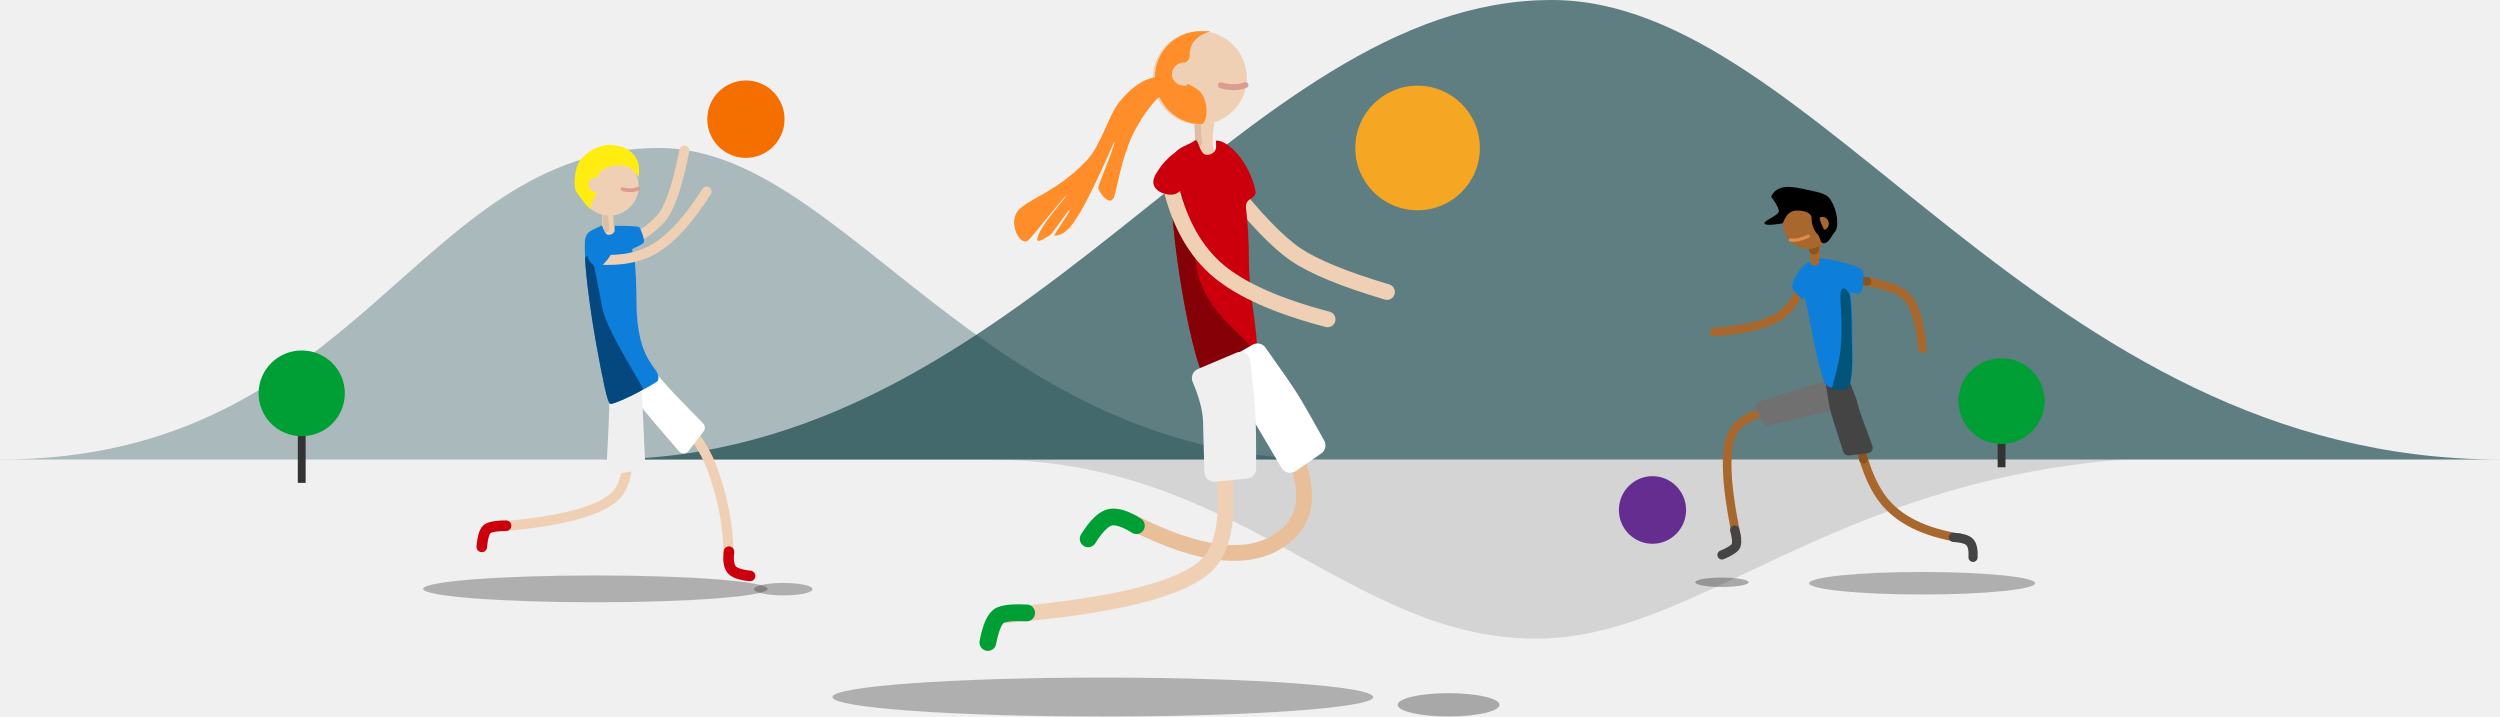
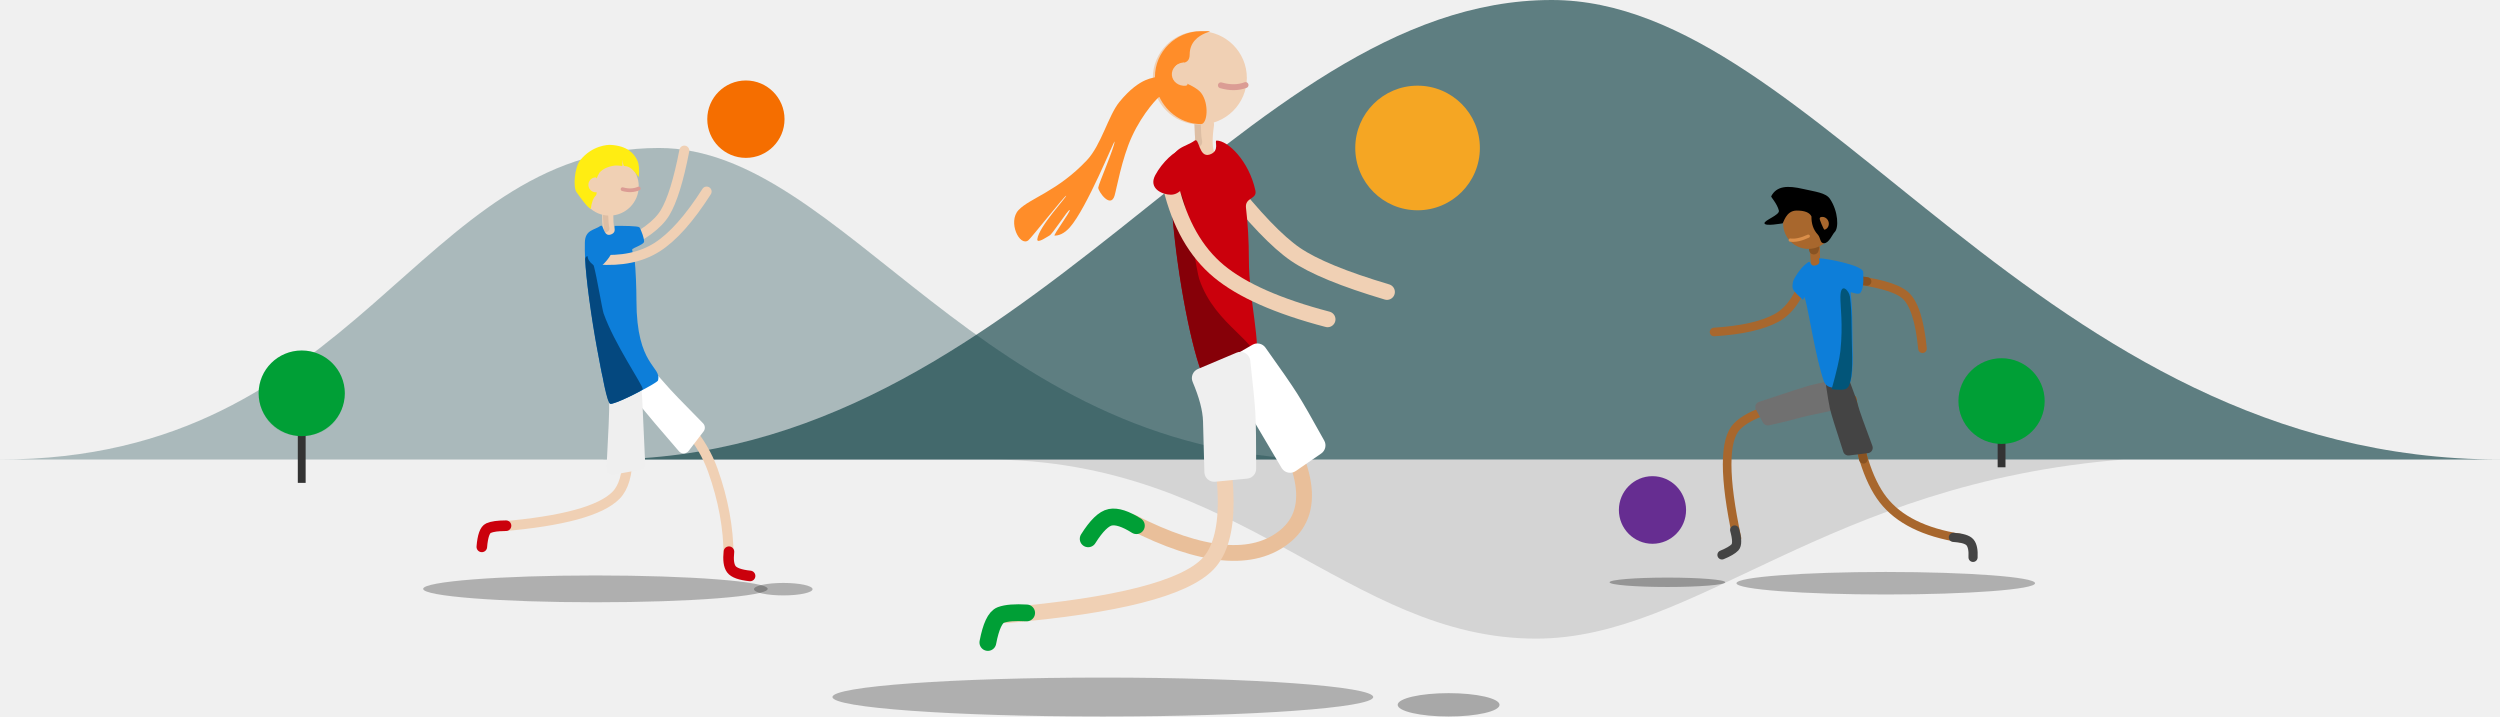
<svg xmlns="http://www.w3.org/2000/svg" width="963px" height="276px" viewBox="0 0 963 276" version="1.1">
  <g id="Landing-page" stroke="none" stroke-width="1" fill="none" fill-rule="evenodd">
    <g id="1024---Desktop---SportySpots-home" transform="translate(-30, -288)">
      <g id="Section-1" transform="translate(0, 64)">
        <g id="Illustration-Wizard-1" transform="translate(30, 224)">
          <path d="M0,177 C138.865,177 159.997,57 253.836,57 C325.159,57 377.351,174 507.16,177 L0,177 Z" id="Mountain-2" fill-opacity="0.4" fill="#00353A" opacity="0.72" />
          <path d="M380.37,246 C478.045,246 519.34,177 591.687,177 C653.185,177 703.382,237 818.097,246 L380.37,246 Z" id="Mountain-Shadow" fill="#000000" opacity="0.12" transform="translate(599.2335, 211.5) scale(1, -1) translate(-599.2335, -211.5) " />
          <path d="M232.448,177 C395.464,177 476.98,-8.15805756e-14 597.724,-8.52651283e-14 C700.364,-8.52651283e-14 784.89,177 963,177 L232.448,177 Z" id="Mountain" fill-opacity="0.84" fill="#00353A" opacity="0.72" />
          <g id="Tree-1" transform="translate(754.4013, 138)">
            <rect id="Rectangle-3" fill="#333333" x="15.094" y="30" width="3.019" height="12" />
            <ellipse id="Oval-3" fill="#009F36" cx="16.603" cy="16.5" rx="16.603" ry="16.5" />
            <ellipse id="Oval-3-Copy-2" fill="#009F36" opacity="0.16" cx="16.5" cy="16.397" rx="16.5" ry="16.397" />
          </g>
          <g id="Tree-1" transform="translate(99.62069, 135)">
            <rect id="Rectangle-3" fill="#333333" x="15.094" y="30" width="3.019" height="21" />
            <ellipse id="Oval-3" fill="#009F36" cx="16.603" cy="16.5" rx="16.603" ry="16.5" />
            <path d="M16.603,33 C25.773,33 33.207,27 33.207,15 C27.169,27 6.038,27 0,15 C0,27 7.434,33 16.603,33 Z" id="Oval-3-Copy" fill="#009F36" opacity="0.16" />
          </g>
          <g id="boybasketball" transform="translate(448.8, 144) scale(-1, 1) translate(-448.8, -144) translate(319.8, 12)">
            <path d="M89.726,44.659 C87.774,62.323 85.116,74.999 81.752,82.688 C78.388,90.377 70.983,100.701 59.538,113.659" id="Line-Copy-2" stroke="#F0D0B4" stroke-width="6.083" stroke-linecap="round" transform="translate(74.54081, 79.15453) rotate(32) translate(-74.54081, -79.15453) " />
            <g id="Legs-Copy" transform="translate(75.47022, 138)" stroke-linecap="round" stroke-width="6.083">
              <path d="M18.536,0 C-1.476,27.306 -5.284,46.111 7.113,56.414 C19.509,66.717 39.276,64.932 66.414,51.06" id="Line-Copy" stroke="#E9BF9A" />
              <path d="M37.039,0 C27.904,35.312 27.904,57.716 37.039,67.211 C46.174,76.707 72.066,83.303 114.715,87" id="Line" stroke="#F0D0B4" />
            </g>
            <g id="Shoes-Copy" transform="translate(138.8464, 180)" stroke="#009F36" stroke-linecap="round" stroke-width="6.463">
              <path d="M55.844,57.816 C51.915,55.581 49.275,53.548 47.924,51.718 C46.573,49.887 47.101,46.023 49.508,40.127" id="Line-Copy-4" transform="translate(51.69553, 49.1266) scale(-1, -1) rotate(-33) translate(-51.69553, -49.1266) " />
              <path d="M15.466,20.914 C10.88,19.093 8.041,17.024 6.949,14.708 C5.857,12.392 6.425,8.461 8.652,2.914" id="Line-Copy-7" transform="translate(10.99827, 12.07171) rotate(126) translate(-10.99827, -12.07171) " />
            </g>
            <g id="Ball-Copy" transform="translate(7.056426, 21)" fill="#F5A623">
              <circle id="Oval-10" cx="24.696" cy="24" r="24" />
            </g>
            <g id="Shadows-Copy" transform="translate(0, 249)" fill="#000000" fill-opacity="0.3">
              <ellipse id="Oval-6" opacity="0.9" cx="152.989" cy="7.5" rx="104.149" ry="7.5" />
              <ellipse id="Ovalshadow1" cx="19.795" cy="10.5" rx="19.622" ry="4.5" />
            </g>
            <g id="Head-Copy" transform="translate(96.58307, 0)">
              <path d="M12.299,36.04 C19.688,44.817 20.295,49.817 14.118,51.04" id="Line-Copy-3" stroke="#F0D0B4" stroke-width="6.843" stroke-linecap="round" transform="translate(14.73159, 44.20842) rotate(32) translate(-14.73159, -44.20842) " />
              <path d="M20.308,45 C20.787,45 21.32,34.864 21.099,34.091 C21.004,33.756 20.347,33.597 19.967,33.422 C19.471,33.193 19.223,33 19.049,33 C18.57,33 18.668,39.626 18.351,41.183 C18.212,41.866 18.049,42.671 18.18,43.155 C18.532,44.464 20.033,45 20.308,45 Z" id="Oval-7" fill="#DDBEA4" />
              <ellipse id="Oval-2" fill="#F0D0B4" cx="19.042" cy="18" rx="18.113" ry="18" />
              <path d="M18.561,35.8 C25.659,35.8 31.785,31.427 34.634,25.318 C34.746,25.079 40.93,31.223 45.257,40.704 C49.124,49.178 51.142,60.928 51.886,63.368 C53.463,68.538 58.269,61.613 58.173,60.258 C58.076,58.903 51.886,44.713 51.886,42.555 C51.886,41.553 62.551,68.227 69.161,75.624 C71.358,78.083 73.437,78.762 74.993,78.76 C75.7,78.759 68.596,69.178 69.161,68.89 C69.772,68.578 75.869,78.41 77.017,78.76 C77.304,78.847 81.855,82.13 81.645,80.16 C81.127,75.304 70.182,63.765 70.522,63.368 C70.82,63.019 84.04,79.761 85.111,80.576 C88.478,83.139 93.14,73.434 88.849,68.89 C84.558,64.346 73.888,61.738 62.567,49.748 C56.976,43.826 54.299,32.504 50.022,27.274 C41.84,17.267 36.337,18.248 36.337,17.679 C36.337,7.924 28.379,0.016 18.561,0.016 C8.744,0.016 22.951,-0.78 22.951,8.975 C22.951,14.296 28.912,10.649 28.715,15.209 C28.675,16.121 27.067,18.937 25.435,19.569 C23.883,20.17 19.955,21.946 18.561,23.768 C15.316,28.011 16.189,35.8 18.561,35.8 Z" id="Oval-2-Copy-2" fill="#FF8D29" />
              <path d="M29.175,21.223 C29.434,21.223 29.668,21.141 29.877,20.993 C30.086,20.845 30.692,13.123 29.943,12.691 C29.194,12.258 29.38,12.223 29.175,12.223 C26.466,12.223 24.269,14.238 24.269,16.723 C24.269,19.208 26.466,21.223 29.175,21.223 Z" id="Oval-2-Copy" fill="#F0D0B4" transform="translate(27.04334, 16.784) scale(-1, 1) rotate(-5) translate(-27.04334, -16.784) " />
              <path d="M7.431,16.402 C7.313,20.004 6.306,23.004 4.412,25.402" id="Line-Copy-6" stroke="#DB9C94" stroke-width="2.281" stroke-linecap="round" transform="translate(6.11181, 21.03939) rotate(72) translate(-6.11181, -21.03939) " />
            </g>
            <g id="T-shirt-Copy" transform="translate(90.5737, 42)">
              <path d="M21.288,93 C22.79,92.572 24.139,90.519 25.337,86.839 C29.913,72.782 35.083,43.225 36.054,20.462 C36.208,16.873 36.256,13.454 36.182,10.29 C36,2.541 30.705,2.853 27.032,0.146 C25.245,-1.171 25.488,6.903 21.288,5.541 C17.089,4.18 19.647,0.146 18.566,0.146 C14.266,0.146 6.138,7.932 3.646,19.392 C2.895,22.843 7.754,21.955 7.271,26.066 C6.556,32.149 6.159,38.858 6.159,45.907 C6.159,62.009 1.309,77.968 3.646,86.839 C3.94,87.957 9.821,90.01 21.288,93 Z" id="Oval" fill="#CB000C" />
              <path d="M21.183,93 C22.711,92.569 24.085,90.498 25.304,86.789 C29.962,72.618 35.225,42.822 36.214,19.875 C36.302,17.844 33.265,15.518 31.001,24.376 C29.232,31.298 26.142,50.914 25.304,53.418 C19.054,72.089 0.843,77.847 3.222,86.789 C3.522,87.916 9.509,89.986 21.183,93 Z" id="Oval-Copy-2" fill="#860008" />
            </g>
            <g id="Arms-Copy" transform="translate(66.41379, 60)" stroke="#F0D0B4" stroke-linecap="round" stroke-width="6.083">
              <path d="M60.376,0 C56.908,14.288 50.746,25.111 41.889,32.47 C33.032,39.828 19.069,46.005 2.22044605e-16,51" id="Line-Copy-5" />
            </g>
            <path d="M88.485,119.597 L97.693,121.729 C99.598,122.17 100.858,123.984 100.606,125.923 C99.287,136.067 98.244,143.165 97.479,147.218 C96.716,151.255 95.136,158.045 92.739,167.588 C92.263,169.485 90.425,170.711 88.491,170.422 L76.699,168.663 C74.623,168.353 73.191,166.418 73.501,164.342 C73.514,164.255 73.529,164.168 73.548,164.083 C75.413,155.639 76.786,149.397 77.666,145.358 C78.388,142.047 78.45,137.876 77.854,132.845 C77.79,132.306 79.97,128.458 84.394,121.301 C85.251,119.914 86.897,119.229 88.485,119.597 Z" id="Rectangle-Copy-2" fill="#FFFFFF" transform="translate(87.20616, 144.9185) scale(-1, 1) rotate(-43) translate(-87.20616, -144.9185) " />
            <path d="M98.179,127.903 L114.168,125.4 C116.243,125.075 118.187,126.494 118.512,128.568 C118.568,128.927 118.573,129.293 118.525,129.653 C117.27,139.168 116.27,145.886 115.525,149.807 C114.741,153.933 113.116,160.879 110.65,170.646 C110.172,172.539 108.337,173.762 106.406,173.476 L94.141,171.655 C92.064,171.346 90.63,169.413 90.939,167.336 C90.952,167.247 90.968,167.158 90.988,167.07 C92.907,158.427 94.319,152.04 95.223,147.911 C96.098,143.918 96.027,138.697 95.011,132.25 C94.684,130.176 96.101,128.23 98.175,127.903 C98.176,127.903 98.177,127.903 98.179,127.903 Z" id="Rectangle-Copy" fill="#EFEFEF" transform="translate(104.8021, 149.1442) scale(-1, 1) rotate(-14) translate(-104.8021, -149.1442) " />
            <path d="M126.771,63 C130.106,63 135.512,60.598 132.809,55.5 C130.106,50.402 125.02,45.843 122.877,45.843 C120.733,45.843 120.733,51.358 120.733,55.5 C120.733,59.642 123.437,63 126.771,63 Z" id="Oval-5" fill="#CB000C" />
          </g>
          <g id="girlvolleyball" transform="translate(620, 72)">
            <g id="Legs" transform="translate(89.36858, 108.6875) scale(-1, 1) translate(-89.36858, -108.6875) translate(43.58026, 81.75569)" stroke-linecap="round" stroke-width="3.318">
              <path d="M52.481,0 C69.834,1.852 81.034,5.353 86.08,10.505 C91.127,15.657 91.127,30.001 86.08,53.539" id="Line" stroke="#A8672D" />
              <path d="M41.697,0 C39.693,18.206 35.712,31.134 29.754,38.784 C23.796,46.434 13.878,51.352 -5.78009862e-15,53.539" id="Line-Copy" stroke="#A8672D" />
              <path d="M41.697,0 C39.482,12.659 38.044,20.377 37.384,23.152" id="Line-Copy-8" stroke="#895322" />
            </g>
            <g id="Shoes" transform="translate(92.81174, 138.0079) scale(-1, 1) translate(-92.81174, -138.0079) translate(43.27739, 131.6773)" stroke="#444444" stroke-linecap="round" stroke-width="3.525">
              <path d="M98.45,10.423 C96.164,9.143 94.628,7.979 93.841,6.931 C93.055,5.882 93.362,3.67 94.763,0.294" id="Line-Copy-4" transform="translate(95.93352, 5.358136) rotate(-7) translate(-95.93352, -5.358136) " />
              <path d="M8.374,11.671 C5.825,10.646 4.248,9.482 3.641,8.178 C3.034,6.875 3.35,4.663 4.588,1.541" id="Line-Copy-7" transform="translate(5.857753, 6.605821) rotate(65) translate(-5.857753, -6.605821) " />
            </g>
            <g id="Arms" transform="translate(83.8371, 48.11286) scale(-1, 1) translate(-83.8371, -48.11286) translate(39.70649, 22.7903)" stroke-linecap="round" stroke-width="3.318">
              <g id="Group" transform="translate(21.07339, 25.33797) rotate(-6) translate(-21.07339, -25.33797) translate(2.160275, 3.632923)">
                <path d="M28.469,2.707 C17.938,9.245 11.761,14.603 9.939,18.778 C8.117,22.954 9.118,30.138 12.943,40.331" id="Line-Copy-2" stroke="#A8672D" transform="translate(18.76291, 21.51876) rotate(32) translate(-18.76291, -21.51876) " />
                <path d="M36.45,8.268 C32.379,10.828 29.743,12.516 28.542,13.333" id="Line-Copy-9" stroke="#895322" transform="translate(32.49625, 10.80039) rotate(32) translate(-32.49625, -10.80039) " />
              </g>
              <path d="M85.026,5.214 C84.293,15.368 81.534,22.421 76.748,26.373 C71.962,30.325 64.417,33.643 54.112,36.325" id="Line-Copy-5" stroke="#A8672D" transform="translate(69.569, 20.76987) scale(-1, 1) rotate(11) translate(-69.569, -20.76987) " />
            </g>
            <g id="Ball" transform="translate(16.30782, 124.5859) scale(-1, 1) translate(-16.30782, -124.5859) translate(3.139941, 111.4193)" fill="#662D91">
              <ellipse id="Oval-4" cx="12.941" cy="13.023" rx="12.941" ry="13.023" />
            </g>
            <g id="Shadows" transform="translate(81.95685, 152.8397) scale(-1, 1) translate(-81.95685, -152.8397) translate(0, 148.3178)" fill="#000000" fill-opacity="0.3">
-               <ellipse id="Oval-6" opacity="0.9" cx="43.514" cy="4.341" rx="43.514" ry="4.341" />
-               <ellipse id="Ovalshadow2" cx="120.627" cy="3.979" rx="10.287" ry="1.809" />
+               <ellipse id="Oval-6" opacity="0.9" cx="57.514" cy="4.341" rx="57.514" ry="4.341" />
+               <ellipse id="Ovalshadow2" cx="141.627" cy="3.979" rx="22.287" ry="1.809" />
            </g>
            <g id="Pense" transform="translate(78.92805, 88.33503) scale(-1, 1) translate(-78.92805, -88.33503) translate(54.68717, 73.07367)">
              <path d="M29.803,-4.477 L37.263,-5.503 C38.397,-5.659 39.443,-4.866 39.599,-3.732 C39.626,-3.535 39.625,-3.335 39.595,-3.138 C39.048,0.471 38.608,3.045 38.275,4.583 C37.89,6.363 36.15,12.855 33.055,24.058 C32.75,25.162 31.608,25.809 30.504,25.504 C30.39,25.473 30.279,25.432 30.172,25.381 L24.986,22.934 C24.146,22.537 23.672,21.631 23.826,20.715 C24.772,15.084 25.47,11.364 25.921,9.556 C26.376,7.73 27.08,3.634 28.034,-2.73 C28.171,-3.641 28.891,-4.352 29.803,-4.477 Z" id="Rectangle-Copy" fill="#707070" transform="translate(31.78522, 10.27587) rotate(-87) translate(-31.78522, -10.27587) " />
              <path d="M13.314,0.078 L18.228,1.393 C19.247,1.665 19.899,2.66 19.743,3.703 C19.136,7.75 18.654,10.597 18.297,12.245 C17.91,14.031 16.189,19.6 13.134,28.954 C12.827,29.896 11.895,30.489 10.911,30.369 L3.611,29.474 C2.474,29.335 1.666,28.301 1.805,27.164 C1.825,27 1.864,26.839 1.923,26.685 C5.156,18.103 6.995,12.919 7.442,11.131 C7.878,9.384 9.012,6.12 10.842,1.339 C11.221,0.348 12.288,-0.197 13.314,0.078 Z" id="Rectangle" fill="#444444" />
            </g>
            <g id="Head" transform="translate(73.29821, 17.18316) scale(-1, 1) translate(-73.29821, -17.18316) translate(58.88821, 0)">
              <path d="M5.995,23.983 C9.514,29.063 9.803,31.957 6.861,32.665" id="Line-Copy-3" stroke="#A8672D" stroke-width="3.732" stroke-linecap="round" transform="translate(7.432919, 28.32369) rotate(32) translate(-7.432919, -28.32369) " />
              <path d="M8.91,23.67 C8.313,23.068 8.427,23.182 9.253,24.014" id="Line-Copy-10" stroke="#895322" stroke-width="3.732" stroke-linecap="round" transform="translate(8.893661, 23.65224) rotate(32) translate(-8.893661, -23.65224) " />
              <ellipse id="Oval-2" fill="#A8672D" cx="11.143" cy="14.108" rx="9.705" ry="9.767" />
              <path d="M9.933,11.365 C10.654,9.858 12.545,9.105 15.607,9.105 C19.898,9.105 20.66,14.048 21.113,14.048 C21.425,14.048 27.705,15.278 28.027,14.048 C28.332,12.885 22.04,10.842 22.485,9.105 C23.186,6.369 25.603,3.91 25.444,3.606 C23.316,-0.458 19.091,-0.602 13.028,0.808 C8.508,1.859 4.413,2.221 2.813,4.605 C-0.403,9.394 -0.678,15.886 1.06,17.481 C1.787,18.149 3.14,21.619 5.046,21.703 C6.729,21.778 6.318,19.625 7.533,18.315 C9.188,16.53 9.988,14.213 9.933,11.365 Z" id="Oval-3" fill="#000000" />
              <path d="M5.661,16.267 C5.784,16.267 5.895,16.221 5.995,16.138 C6.094,16.055 6.383,11.709 6.027,11.466 C5.67,11.223 5.758,11.203 5.661,11.203 C4.37,11.203 3.324,12.337 3.324,13.735 C3.324,15.134 4.37,16.267 5.661,16.267 Z" id="Oval-2-Copy" fill="#A8672D" transform="translate(4.761925, 13.73521) rotate(21) translate(-4.761925, -13.73521) " />
              <path d="M16.073,16.469 C15.493,19.43 14.534,21.601 13.197,22.981" id="Line-Copy-6" stroke="#DB8F4A" stroke-width="1.244" stroke-linecap="round" transform="translate(14.63523, 19.72458) scale(-1, 1) rotate(54) translate(-14.63523, -19.72458) " />
            </g>
            <g id="T-shirt" transform="translate(83.36308, 52.81562) scale(-1, 1) translate(-83.36308, -52.81562) translate(68.95309, 27.49306)">
              <path d="M10.442,49.784 C12.981,50.036 14.595,49.17 15.282,47.188 C18.323,38.418 21.06,20.659 22.297,16.207 C23.127,13.222 22.612,16.745 23.634,15.684 C24.261,15.032 26.598,13.19 27.162,11.704 C27.516,10.77 27.162,9.875 27.162,9.349 C27.162,8.892 26.627,7.828 26.445,7.516 C24.898,4.865 23.363,2.966 21.255,1.507 C20.229,0.798 20.665,3.426 18.255,2.692 C15.845,1.959 17.549,2.63955524e-14 16.928,2.63955524e-14 C14.46,2.63955524e-14 0.062,2.692 0.062,5.313 C0.062,6.819 -0.38,11.104 1.089,13.222 C1.934,14.439 4.983,12.658 4.913,13.222 C4.502,16.5 4.275,21.332 4.275,25.13 C4.275,33.808 3.571,42.407 4.913,47.188 C5.166,48.091 5.389,47.654 5.78,48.375 C6.509,49.714 8.062,50.184 10.442,49.784 Z" id="Oval" fill="#0D7ED9" />
              <path d="M12.222,50.429 C10.284,43.544 9.16,38.635 8.852,35.701 C7.787,25.557 8.921,18.368 8.852,14.782 C8.739,8.849 5.441,12.549 5.171,14.782 C4.772,18.086 4.551,21.729 4.551,25.557 C4.551,34.302 3.76,42.764 5.065,47.581 C5.16,47.934 5.435,49.831 7.005,50.429 C7.761,50.717 9.499,50.717 12.222,50.429 Z" id="Oval-Copy" fill="#025579" />
            </g>
          </g>
          <g id="boysoccer" transform="translate(238, 132) scale(-1, 1) translate(-238, -132) translate(163, 31)">
            <g id="Legs-Copy" transform="translate(32.16, 117.0897)" stroke="#F0D0B4" stroke-linecap="round" stroke-width="3.84">
              <path d="M33.436,0.127 C19.35,10.746 10.29,21.722 6.255,33.057 C2.22,44.391 0.203,55.368 0.203,65.987" id="Line-Copy" />
              <path d="M43.51,0.127 C37.657,22.47 37.657,36.646 43.51,42.655 C49.364,48.663 64.086,52.674 87.677,54.687" id="Line" />
            </g>
            <path d="M60.95,104.335 L67.004,105.696 C68.217,105.968 69.022,107.124 68.856,108.357 C67.998,114.741 67.32,119.209 66.823,121.762 C66.302,124.434 65.425,131.361 64.191,142.543 C64.06,143.736 63.068,144.648 61.869,144.679 L52.397,144.928 C51.072,144.963 49.969,143.917 49.935,142.592 C49.93,142.429 49.943,142.266 49.971,142.106 C52.052,130.483 53.397,123.315 54.006,120.601 C54.475,118.513 54.518,115.883 54.135,112.711 C54.094,112.371 55.515,109.93 58.398,105.39 C58.941,104.535 59.962,104.113 60.95,104.335 Z" id="Rectangle-Copy-2" fill="#FFFFFF" transform="translate(59.29963, 124.4851) scale(-1, 1) rotate(-51) translate(-59.29963, -124.4851) " />
            <path d="M71.539,110.777 L81.604,109.226 C82.914,109.024 84.14,109.922 84.342,111.232 C84.377,111.46 84.379,111.691 84.348,111.919 C83.558,117.779 82.928,121.918 82.459,124.338 C81.934,127.044 80.272,135.302 77.474,149.113 C77.235,150.289 76.164,151.109 74.966,151.031 L64.723,150.366 C63.401,150.28 62.398,149.138 62.484,147.815 C62.496,147.629 62.53,147.444 62.585,147.265 C66.686,133.944 69.042,125.912 69.655,123.17 C70.206,120.708 70.165,117.493 69.535,113.526 C69.327,112.217 70.219,110.987 71.528,110.779 C71.532,110.778 71.536,110.778 71.539,110.777 Z" id="Rectangle-Copy" fill="#EFEFEF" transform="translate(73.23031, 129.9522) scale(-1, 1) rotate(-14) translate(-73.23031, -129.9522) " />
            <path d="M68.792,25.215 C70.535,34.659 70.335,41.811 68.191,46.669 C66.048,51.528 60.928,58.146 52.832,66.523" id="Line-Copy-2" stroke="#F0D0B4" stroke-width="3.84" stroke-linecap="round" transform="translate(61.39824, 45.86898) rotate(125) translate(-61.39824, -45.86898) " />
            <g id="Shoes-Copy" transform="translate(21.84, 168.5419)" stroke="#CB000C" stroke-linecap="round" stroke-width="4.08">
              <path d="M104.624,12.445 C101.889,10.984 100.052,9.655 99.112,8.457 C98.172,7.259 98.542,4.73 100.221,0.868" id="Line-Copy-4" transform="translate(101.6151, 6.656604) scale(-1, -1) rotate(-28) translate(-101.6151, -6.656604) " />
              <path d="M9.578,24.066 C6.604,22.893 4.762,21.563 4.053,20.074 C3.344,18.584 3.71,16.058 5.151,12.495" id="Line-Copy-7" transform="translate(6.640402, 18.28053) rotate(242) translate(-6.640402, -18.28053) " />
            </g>
            <g id="Ball-Copy" transform="translate(10.8, 0)" fill="#F56E00">
              <ellipse id="Oval-4" cx="14.88" cy="14.907" rx="14.88" ry="14.907" />
            </g>
            <g id="Shadows-Copy" transform="translate(0, 190.6615)" fill="#000000" fill-opacity="0.3" opacity="0.9">
              <ellipse id="Oval-6" cx="83.64" cy="5.169" rx="66.36" ry="5.169" />
              <ellipse id="Ovalshadow3" cx="11.28" cy="5.289" rx="11.28" ry="2.404" />
            </g>
            <g id="Head-Copy" transform="translate(66.72, 24.76435)">
              <path d="M9.212,27.336 C13.024,33.383 13.339,36.826 10.159,37.665" id="Line-Copy-3" stroke="#F0D0B4" stroke-width="4.32" stroke-linecap="round" transform="translate(10.77064, 32.50065) rotate(32) translate(-10.77064, -32.50065) " />
              <path d="M13.325,33.926 C13.722,33.926 14.164,26.903 13.981,26.368 C13.902,26.136 13.357,26.026 13.042,25.904 C12.631,25.746 12.426,25.612 12.281,25.612 C11.883,25.612 11.965,30.203 11.702,31.281 C11.586,31.755 11.452,32.312 11.56,32.647 C11.852,33.554 13.097,33.926 13.325,33.926 Z" id="Oval-7" fill="#DDBEA4" />
              <ellipse id="Oval-2" fill="#F0D0B4" cx="11.52" cy="15.995" rx="11.28" ry="11.3" />
              <path d="M9.695,10.711 C10.926,9.324 12.839,8.426 15.433,8.019 C16.272,7.887 18.326,8.168 18.469,8.168 C18.613,8.168 18.352,5.753 18.352,5.753 C18.352,5.753 18.856,7.931 19.133,8.168 C19.252,8.27 20.531,8.014 22.063,9.303 C22.816,9.938 23.73,10.995 24.803,12.476 C25.115,9.595 24.925,7.428 24.232,5.974 C22.984,3.353 20.398,0.374 13.887,0.045 C12.944,-0.003 6.862,0.212 2.248,5.974 C0.075,8.688 -0.576,16.373 0.851,18.276 C1.599,19.274 2.858,21.216 4.779,23.422 C5.082,23.771 5.595,24.214 6.318,24.752 C6.644,22.231 7.269,20.528 8.192,19.643 C9.138,18.736 8.078,15.878 8.192,14.502 C8.268,13.591 8.768,12.327 9.695,10.711 Z" id="Oval-3" fill="#FFED12" transform="translate(12.52038, 12.39648) scale(-1, 1) translate(-12.52038, -12.39648) " />
              <path d="M18.933,18.415 C19.085,18.415 19.222,18.362 19.345,18.267 C19.467,18.172 19.822,13.513 19.492,13.054 C19.162,12.594 19.054,12.645 18.934,12.645 C17.343,12.645 16.053,13.937 16.053,15.53 C16.053,17.124 17.342,18.415 18.933,18.415 Z" id="Oval-2-Copy" fill="#F0D0B4" transform="translate(17.84097, 15.52893) scale(-1, 1) rotate(-5) translate(-17.84097, -15.52893) " />
              <path d="M4.446,14.047 C4.362,16.391 3.638,18.342 2.275,19.902" id="Line-Copy-6" stroke="#DB9C94" stroke-width="1.44" stroke-linecap="round" transform="translate(3.360469, 16.97415) rotate(72) translate(-3.360469, -16.97415) " />
            </g>
            <g id="T-shirt-Copy" transform="translate(59.28, 55.7799)">
              <path d="M18.576,68.725 C20.571,68.422 27.705,27.236 28.348,12.959 C28.449,10.709 28.481,8.564 28.432,6.58 C28.312,1.72 24.808,1.916 22.377,0.218 C21.194,-0.608 21.355,4.456 18.576,3.602 C15.797,2.748 17.49,0.218 16.774,0.218 C13.929,0.218 7.991,0.218 7.418,0.788 C6.913,1.288 5.219,5.842 5.703,6.58 C6.345,7.558 9.497,8.66 10.106,9.131 C10.527,9.456 9.361,12.469 9.3,12.959 C8.827,16.774 8.564,24.497 8.564,28.918 C8.564,54.536 -1.282,54.215 0.264,59.779 C0.557,60.83 16.581,69.027 18.576,68.725 Z" id="Oval" fill="#0D7ED9" />
              <path d="M18.712,68.759 C19.891,68.186 21.465,59.426 23.616,48.114 C26.001,35.568 27.967,20.581 28.305,13.074 C28.362,11.811 26.387,10.364 24.916,15.874 C23.766,20.18 21.757,32.385 21.213,33.942 C17.149,45.558 6.11,61.536 6.11,63.131 C6.11,63.65 17.534,69.332 18.712,68.759 Z" id="Oval-Copy-2" fill="#04487F" />
            </g>
            <g id="Arms-Copy" transform="translate(40.8, 32.93899)" stroke="#F0D0B4" stroke-linecap="round" stroke-width="3.84">
              <path d="M39.913,7.042 C37.742,15.957 33.878,22.708 28.323,27.297 C22.767,31.885 14.007,35.735 2.042,38.844" id="Line-Copy-5" transform="translate(20.97714, 22.94345) rotate(72) translate(-20.97714, -22.94345) " />
            </g>
            <path d="M82.32,72.015 C83.282,72.015 86.64,70.078 86.64,67.688 C86.64,65.297 84.706,63.36 82.32,63.36 C79.934,63.36 78.368,64.182 77.447,65.459 C76.525,66.735 81.358,72.015 82.32,72.015 Z" id="Oval-5" fill="#0D7ED9" />
          </g>
        </g>
      </g>
    </g>
  </g>
</svg>
